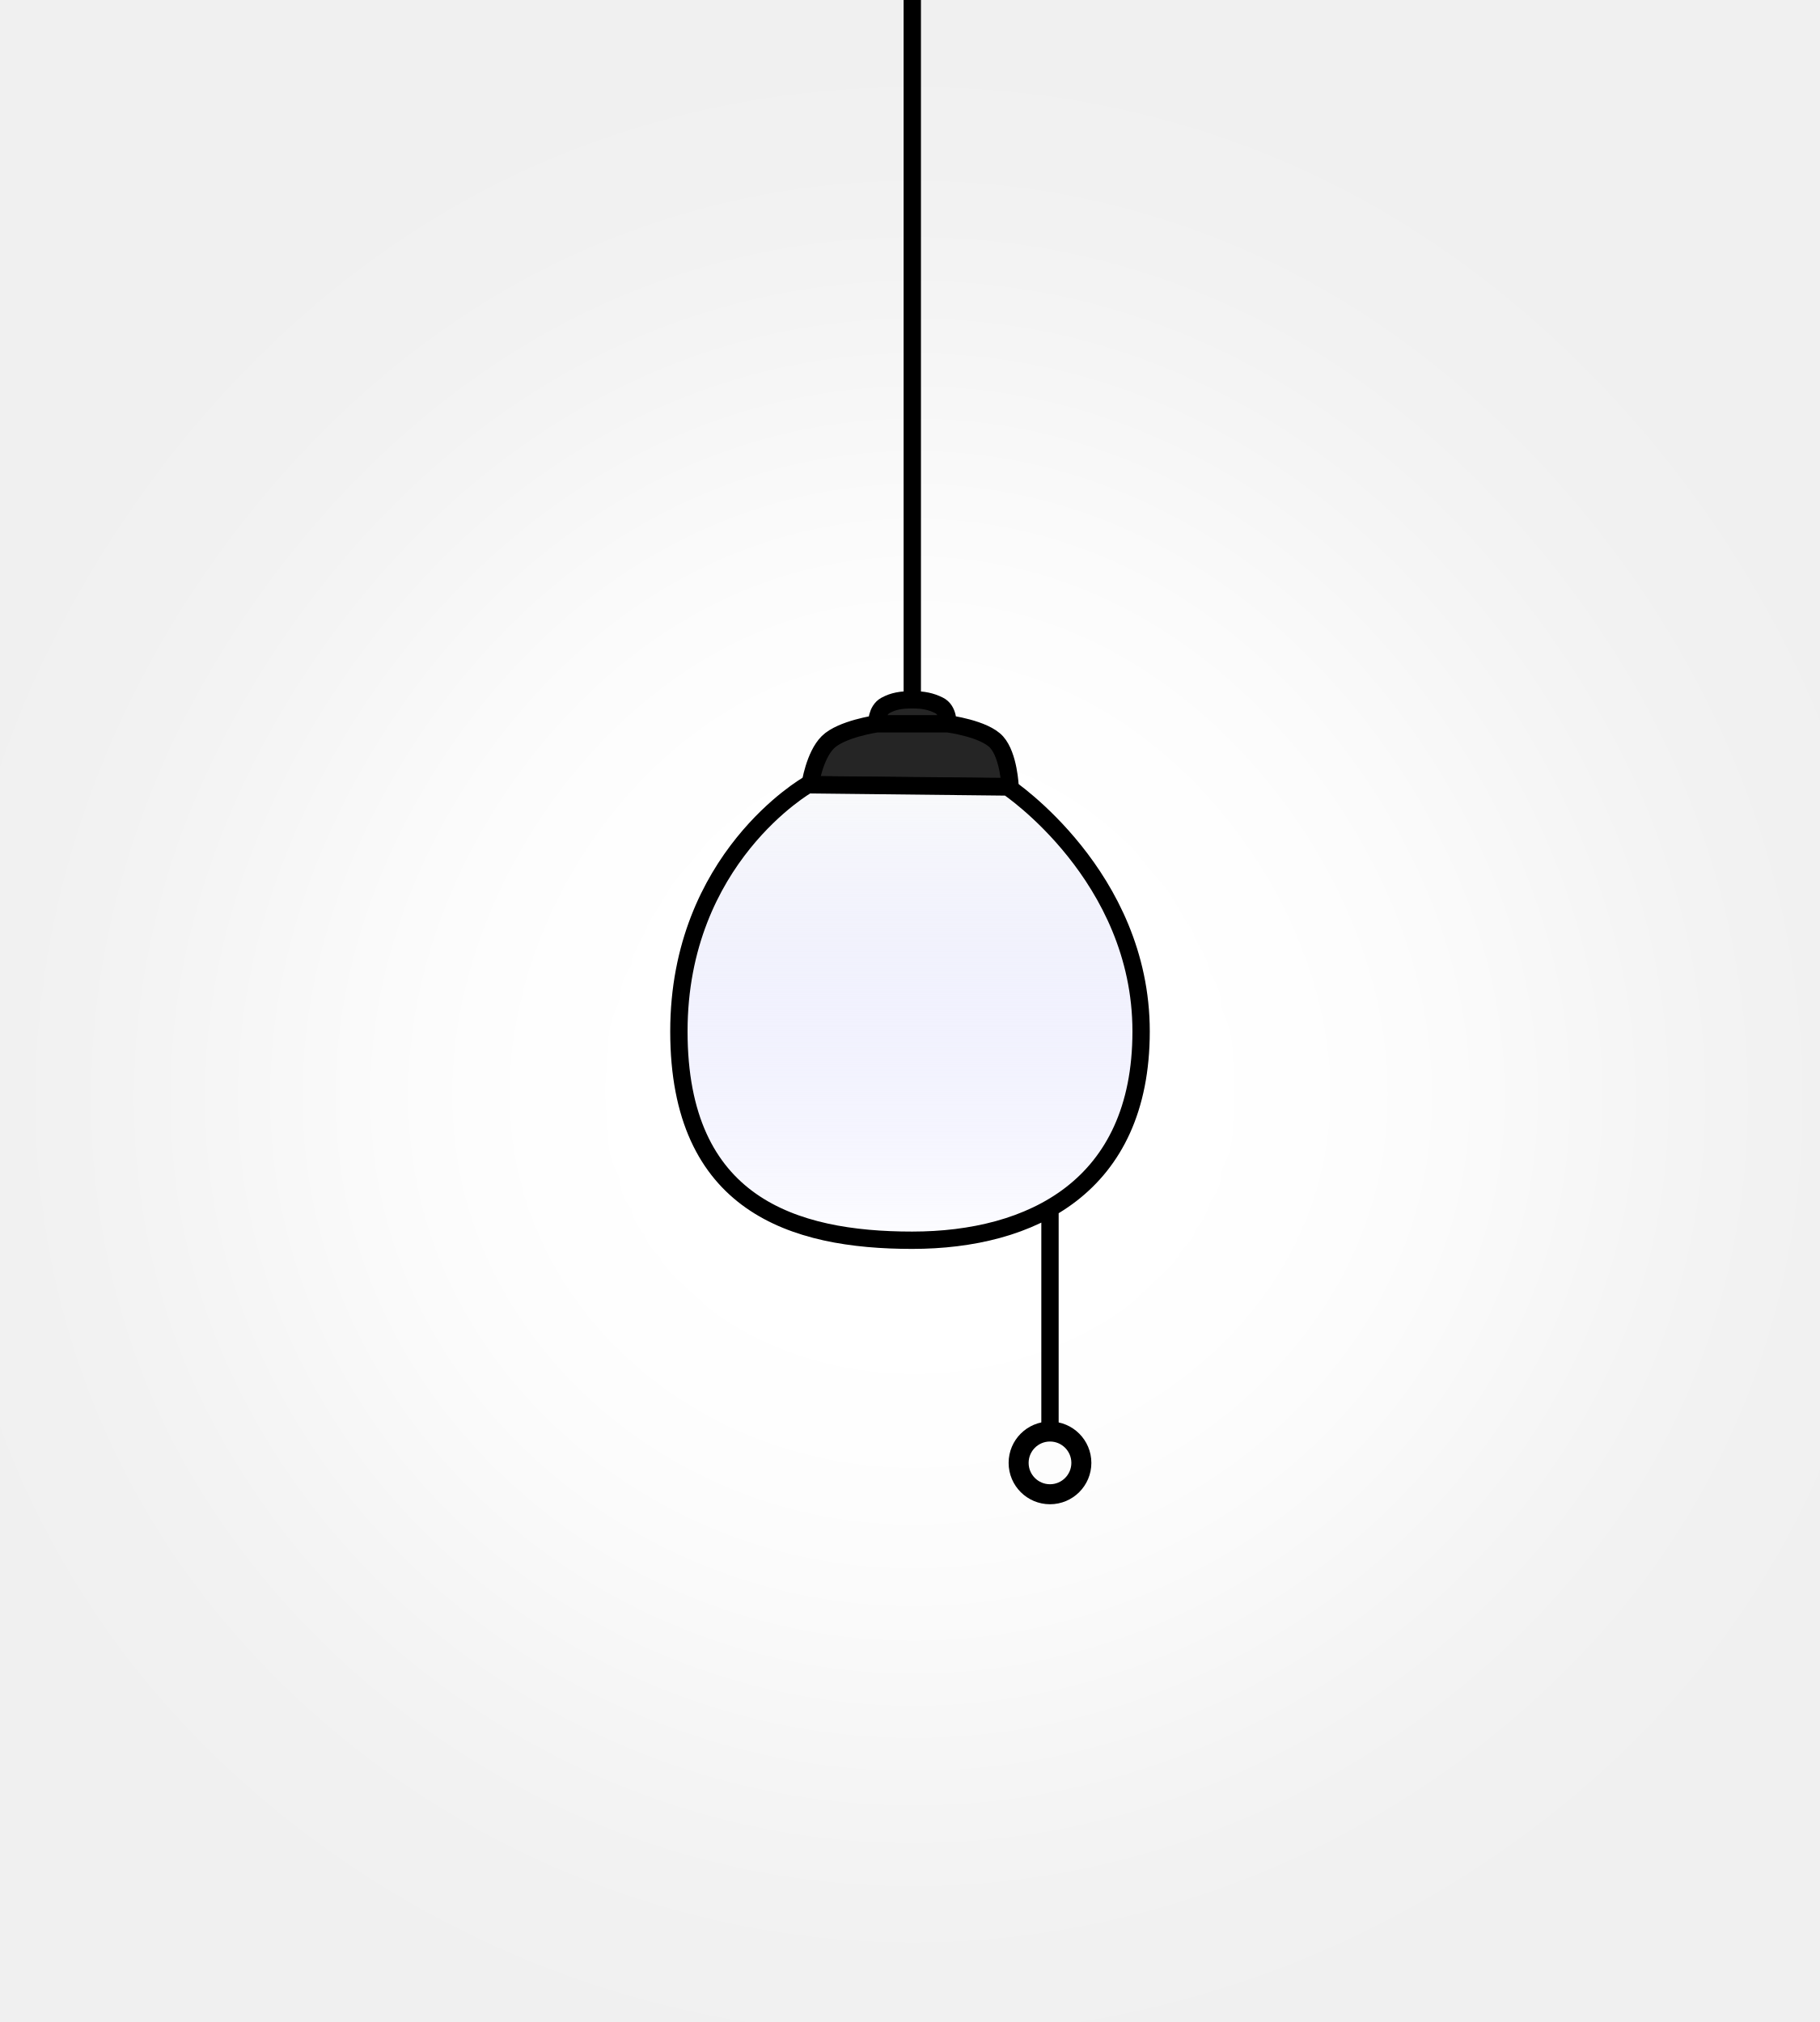
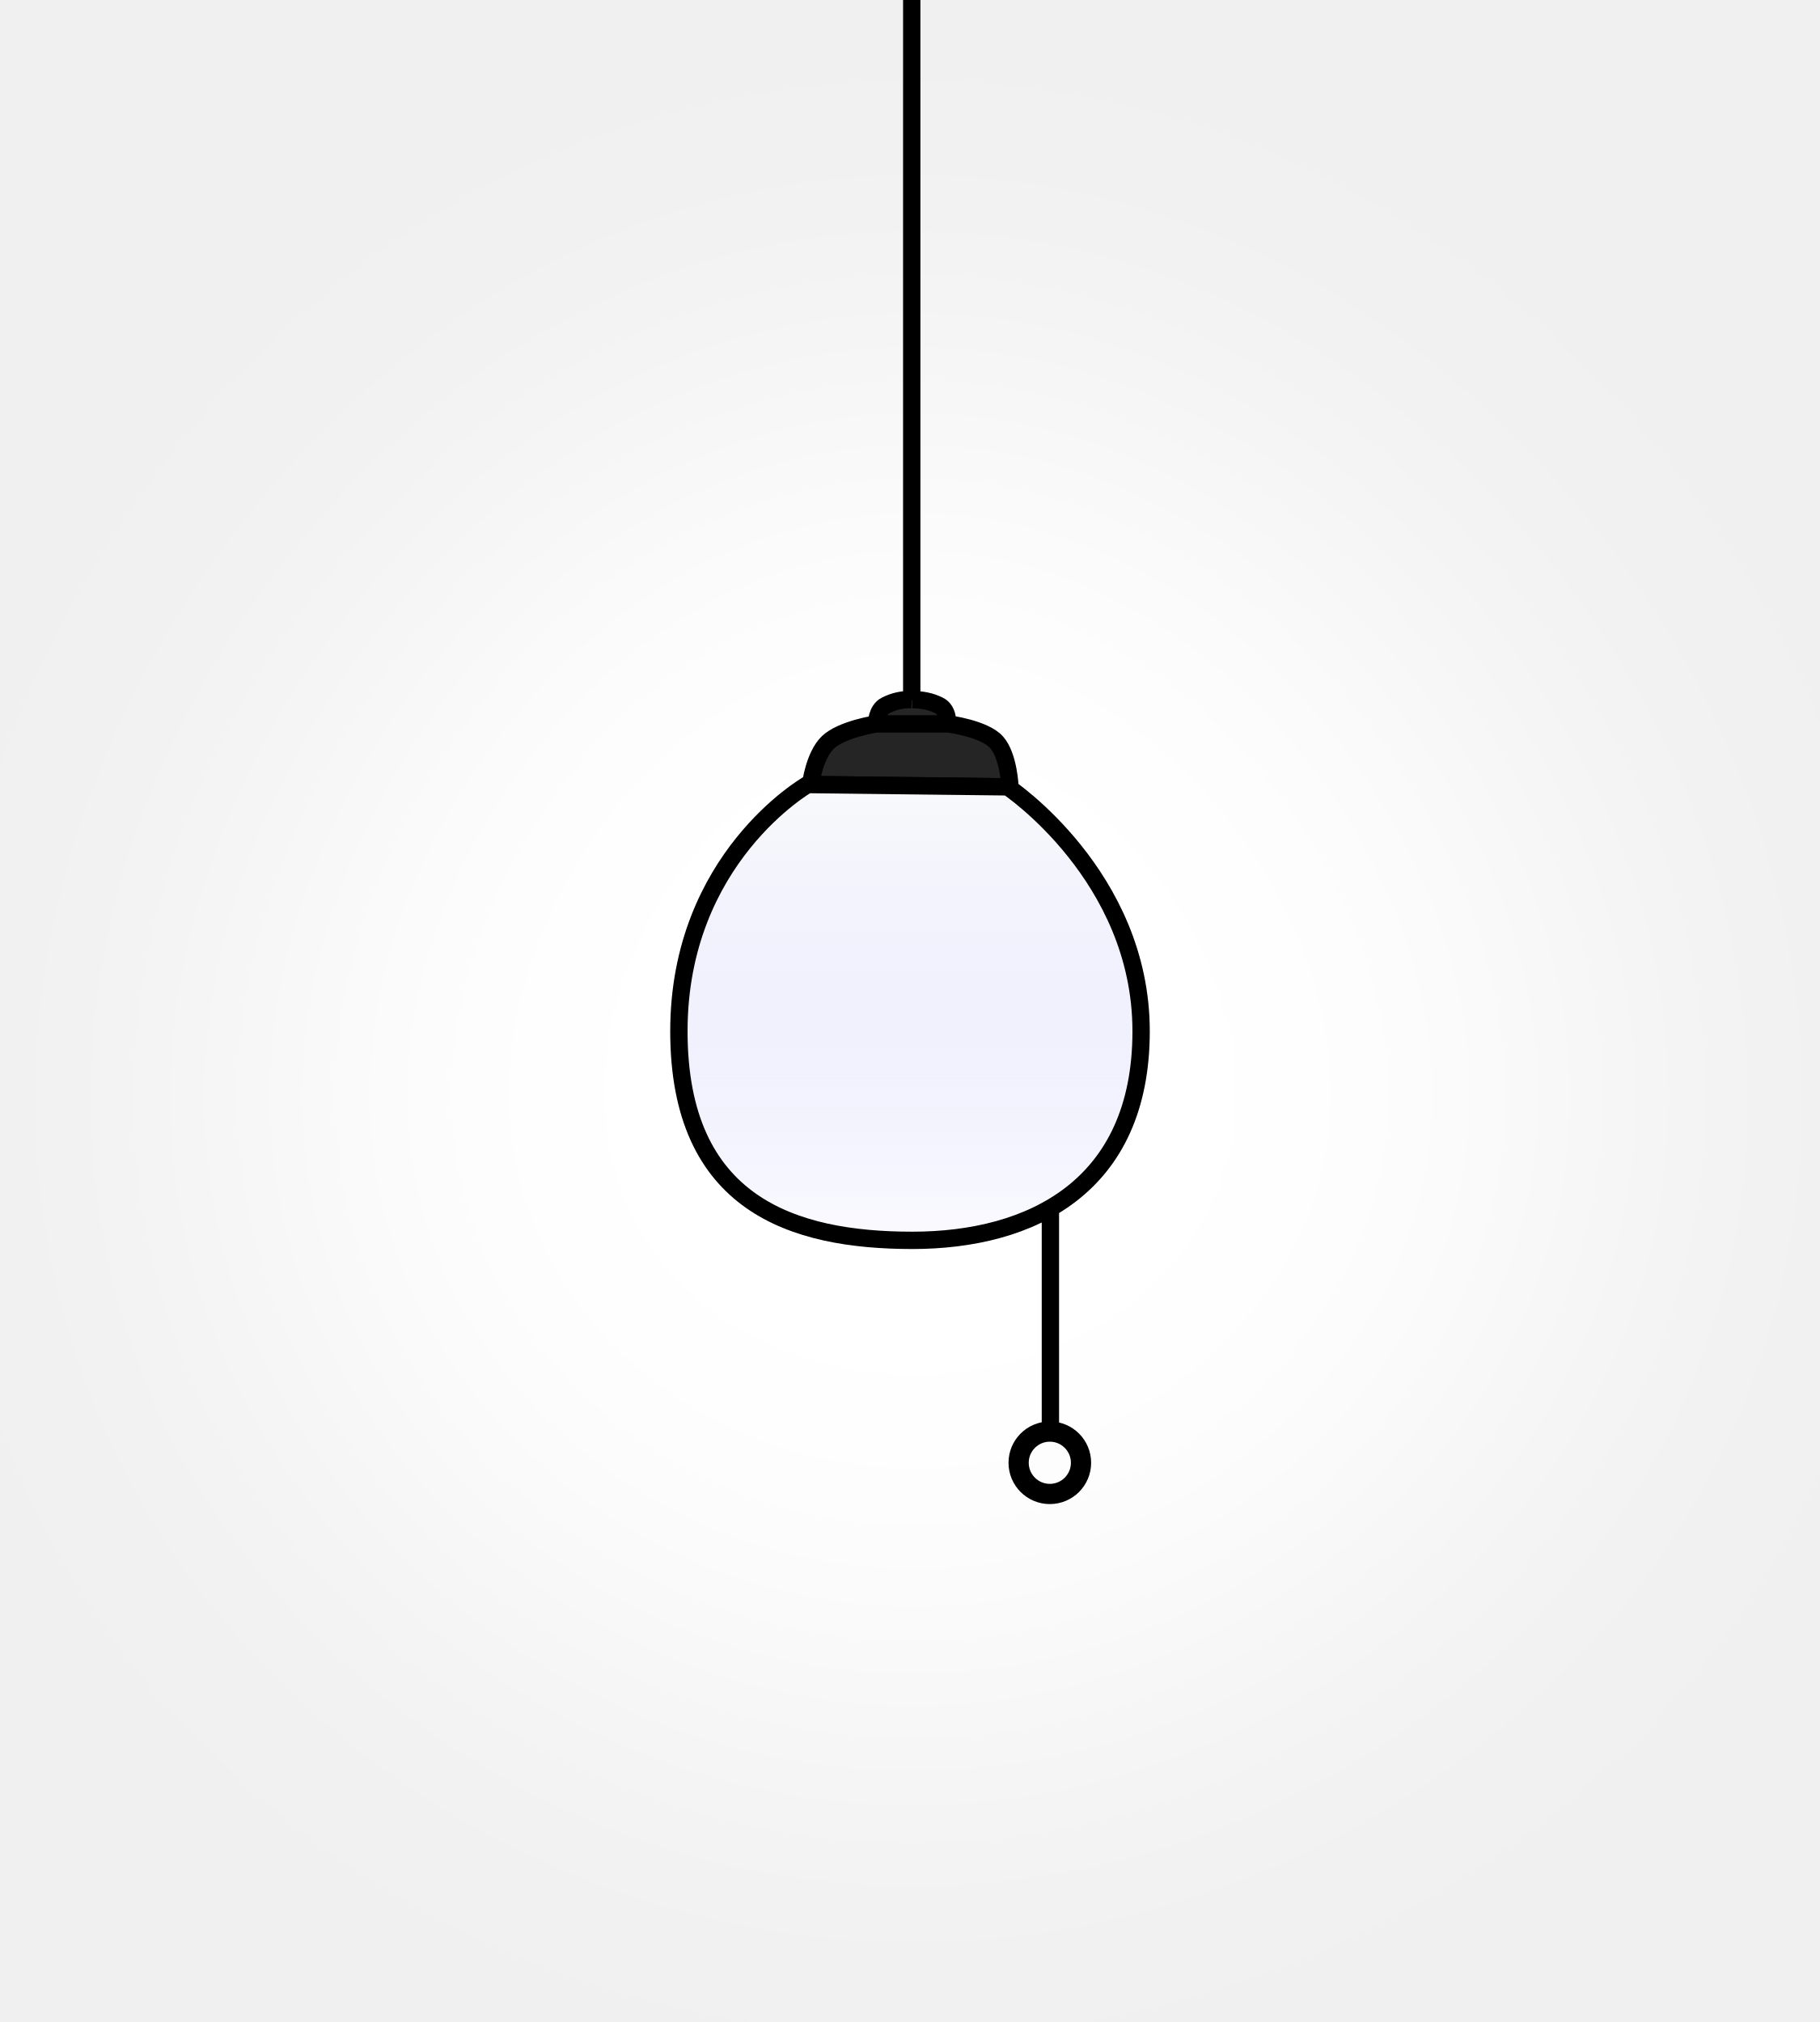
<svg xmlns="http://www.w3.org/2000/svg" width="315" height="350" fill="none">
  <g clip-path="url(#a)">
-     <g filter="url(#b)" transform="matrix(.8 0 0 .8 31.548 36.4)">
-       <path fill="url(#c)" d="M306.805 194.5c0 74.282-75.818 134.5-149.063 134.5-73.246 0-144.937-60.218-144.937-134.5S84.496 35 157.742 35c73.245 0 149.063 85.218 149.063 159.5" />
+     <g filter="url(#b)" transform="matrix(.8 0 0 .8 31.5 36.4)">
+       <path fill="url(#c)" d="M306.8 194.5c0 74.3-75.8 134.5-149 134.5s-145-60.2-145-134.5S84.5 35 157.8 35s149 85.2 149 159.5" />
    </g>
-     <path fill="#252525" d="M164.052 125.286h-12.31s-6.134.887-8.462 3.196-3.073 7.351-3.073 7.351l34.614.319s-.208-5.299-2.311-7.67c-2.103-2.372-8.458-3.196-8.458-3.196M157.895 121.131c1.923 0 3.192.262 4.615.959 1.682.823 1.542 3.196 1.542 3.196h-12.31s-.057-2.339 1.538-3.196c1.387-.746 2.692-.959 4.615-.959" />
-     <path stroke="#000" stroke-width="3" d="M164.052 125.286s.14-2.373-1.542-3.196c-1.423-.697-2.692-.959-4.615-.959m6.157 4.155h-12.31m12.31 0s6.355.824 8.458 3.196c2.103 2.371 2.311 7.67 2.311 7.67m-16.926-15.021c-.004-.639 0-121.131 0-121.131m0 121.131c-1.923 0-3.228.213-4.615.959-1.595.857-1.538 3.196-1.538 3.196m0 0s-6.134.887-8.462 3.196-3.073 7.351-3.073 7.351m0 0 34.614.319m-34.614-.319q-.001 0-.148.073m34.762.246.121.069" />
-     <path fill="url(#d)" d="M174.424 136.222s23.076 15.384 23.076 42.306-19.058 36.151-39.617 36.152c-20.56.001-40.383-6.153-40.383-36.152s22.31-42.69 22.31-42.69z" />
-     <path stroke="#000" stroke-width="3" d="M174.424 136.222s23.076 15.384 23.076 42.306-19.058 36.151-39.617 36.152c-20.56.001-40.383-6.153-40.383-36.152s22.31-42.69 22.31-42.69m34.614.384s-.003-.1-.013-.282m.013.282-34.614-.384m0 0s.017-.139.054-.385M181.729 209.137v37.69" />
-     <circle cx="181.729" cy="253.219" r="5.429" stroke="#000" stroke-width="3.463" />
+     <path fill="#252525" d="M164 125.3h-12.3s-6 .9-8.4 3.2-3 7.3-3 7.3l34.5.4s-.2-5.3-2.3-7.7-8.4-3.2-8.4-3.2m-6.2-4.2c2 0 3.2.3 4.6 1 1.7.8 1.6 3.2 1.6 3.2h-12.4s0-2.4 1.6-3.2a9 9 0 0 1 4.6-1" />
+     <path stroke="#000" stroke-width="3" d="M164 125.3s.2-2.4-1.5-3.2q-2-1-4.6-1m6.2 4.2h-12.4m12.4 0s6.3.8 8.4 3.2 2.3 7.7 2.3 7.7m-17-15V0m0 121.1a9 9 0 0 0-4.5 1c-1.6.8-1.6 3.2-1.6 3.2m0 0s-6 .9-8.4 3.2-3 7.3-3 7.3m0 0 34.5.4m-34.6-.4-.1.1m34.7.3h.1" />
+     <path fill="url(#d)" d="M174.4 136.2s23.1 15.4 23.1 42.3-19 36.2-39.6 36.2-40.4-6.2-40.4-36.2 22.3-42.7 22.3-42.7z" />
+     <path stroke="#000" stroke-width="3" d="M174.4 136.2s23.1 15.4 23.1 42.3-19 36.2-39.6 36.2-40.4-6.2-40.4-36.2 22.3-42.7 22.3-42.7m34.6.4v-.3m0 .3-34.6-.4m0 0v-.3m42 73.6v37.7" />
+     <circle cx="181.7" cy="253.2" r="5.4" stroke="#000" stroke-width="3.5" />
  </g>
  <defs>
-     <radialGradient id="c" cx="0" cy="0" r="1" gradientTransform="matrix(-.20133 157.796 -155.592 -.48295 158.436 195.204)" gradientUnits="userSpaceOnUse">
-       <stop offset=".981" stop-color="#fff" />
+     <radialGradient id="c" cx="0" cy="0" r="1" gradientTransform="matrix(-.20133 157.796 -155.592 -.48295 158.4 195.2)" gradientUnits="userSpaceOnUse">
+       <stop offset="1" stop-color="#fff" />
      <stop offset="1" stop-color="#fff" stop-opacity="0" />
    </radialGradient>
-     <linearGradient id="d" x1="157.5" x2="157.5" y1="135.453" y2="214.68" gradientUnits="userSpaceOnUse">
+     <linearGradient id="d" x1="157.5" x2="157.5" y1="135.5" y2="214.7" gradientUnits="userSpaceOnUse">
      <stop stop-color="#F9FAFB" />
-       <stop offset="1" stop-color="#D1D1FD" stop-opacity=".05" />
+       <stop offset="1" stop-color="#D1D1FD" stop-opacity=".1" />
    </linearGradient>
    <clipPath id="a">
      <path fill="#fff" d="M0 0h315v350H0z" />
    </clipPath>
-     <filter id="b" width="458.03" height="458.03" x="-69.21" y="-47.015" color-interpolation-filters="sRGB" filterUnits="userSpaceOnUse">
+     <filter id="b" width="458" height="458" x="-69.2" y="-47" color-interpolation-filters="sRGB" filterUnits="userSpaceOnUse">
      <feFlood flood-opacity="0" result="BackgroundImageFix" />
      <feBlend in="SourceGraphic" in2="BackgroundImageFix" result="shape" />
-       <feGaussianBlur result="effect1_foregroundBlur_1454_10535" stdDeviation="41.008" />
+       <feGaussianBlur result="effect1_foregroundBlur_1454_10535" stdDeviation="41" />
    </filter>
  </defs>
</svg>
